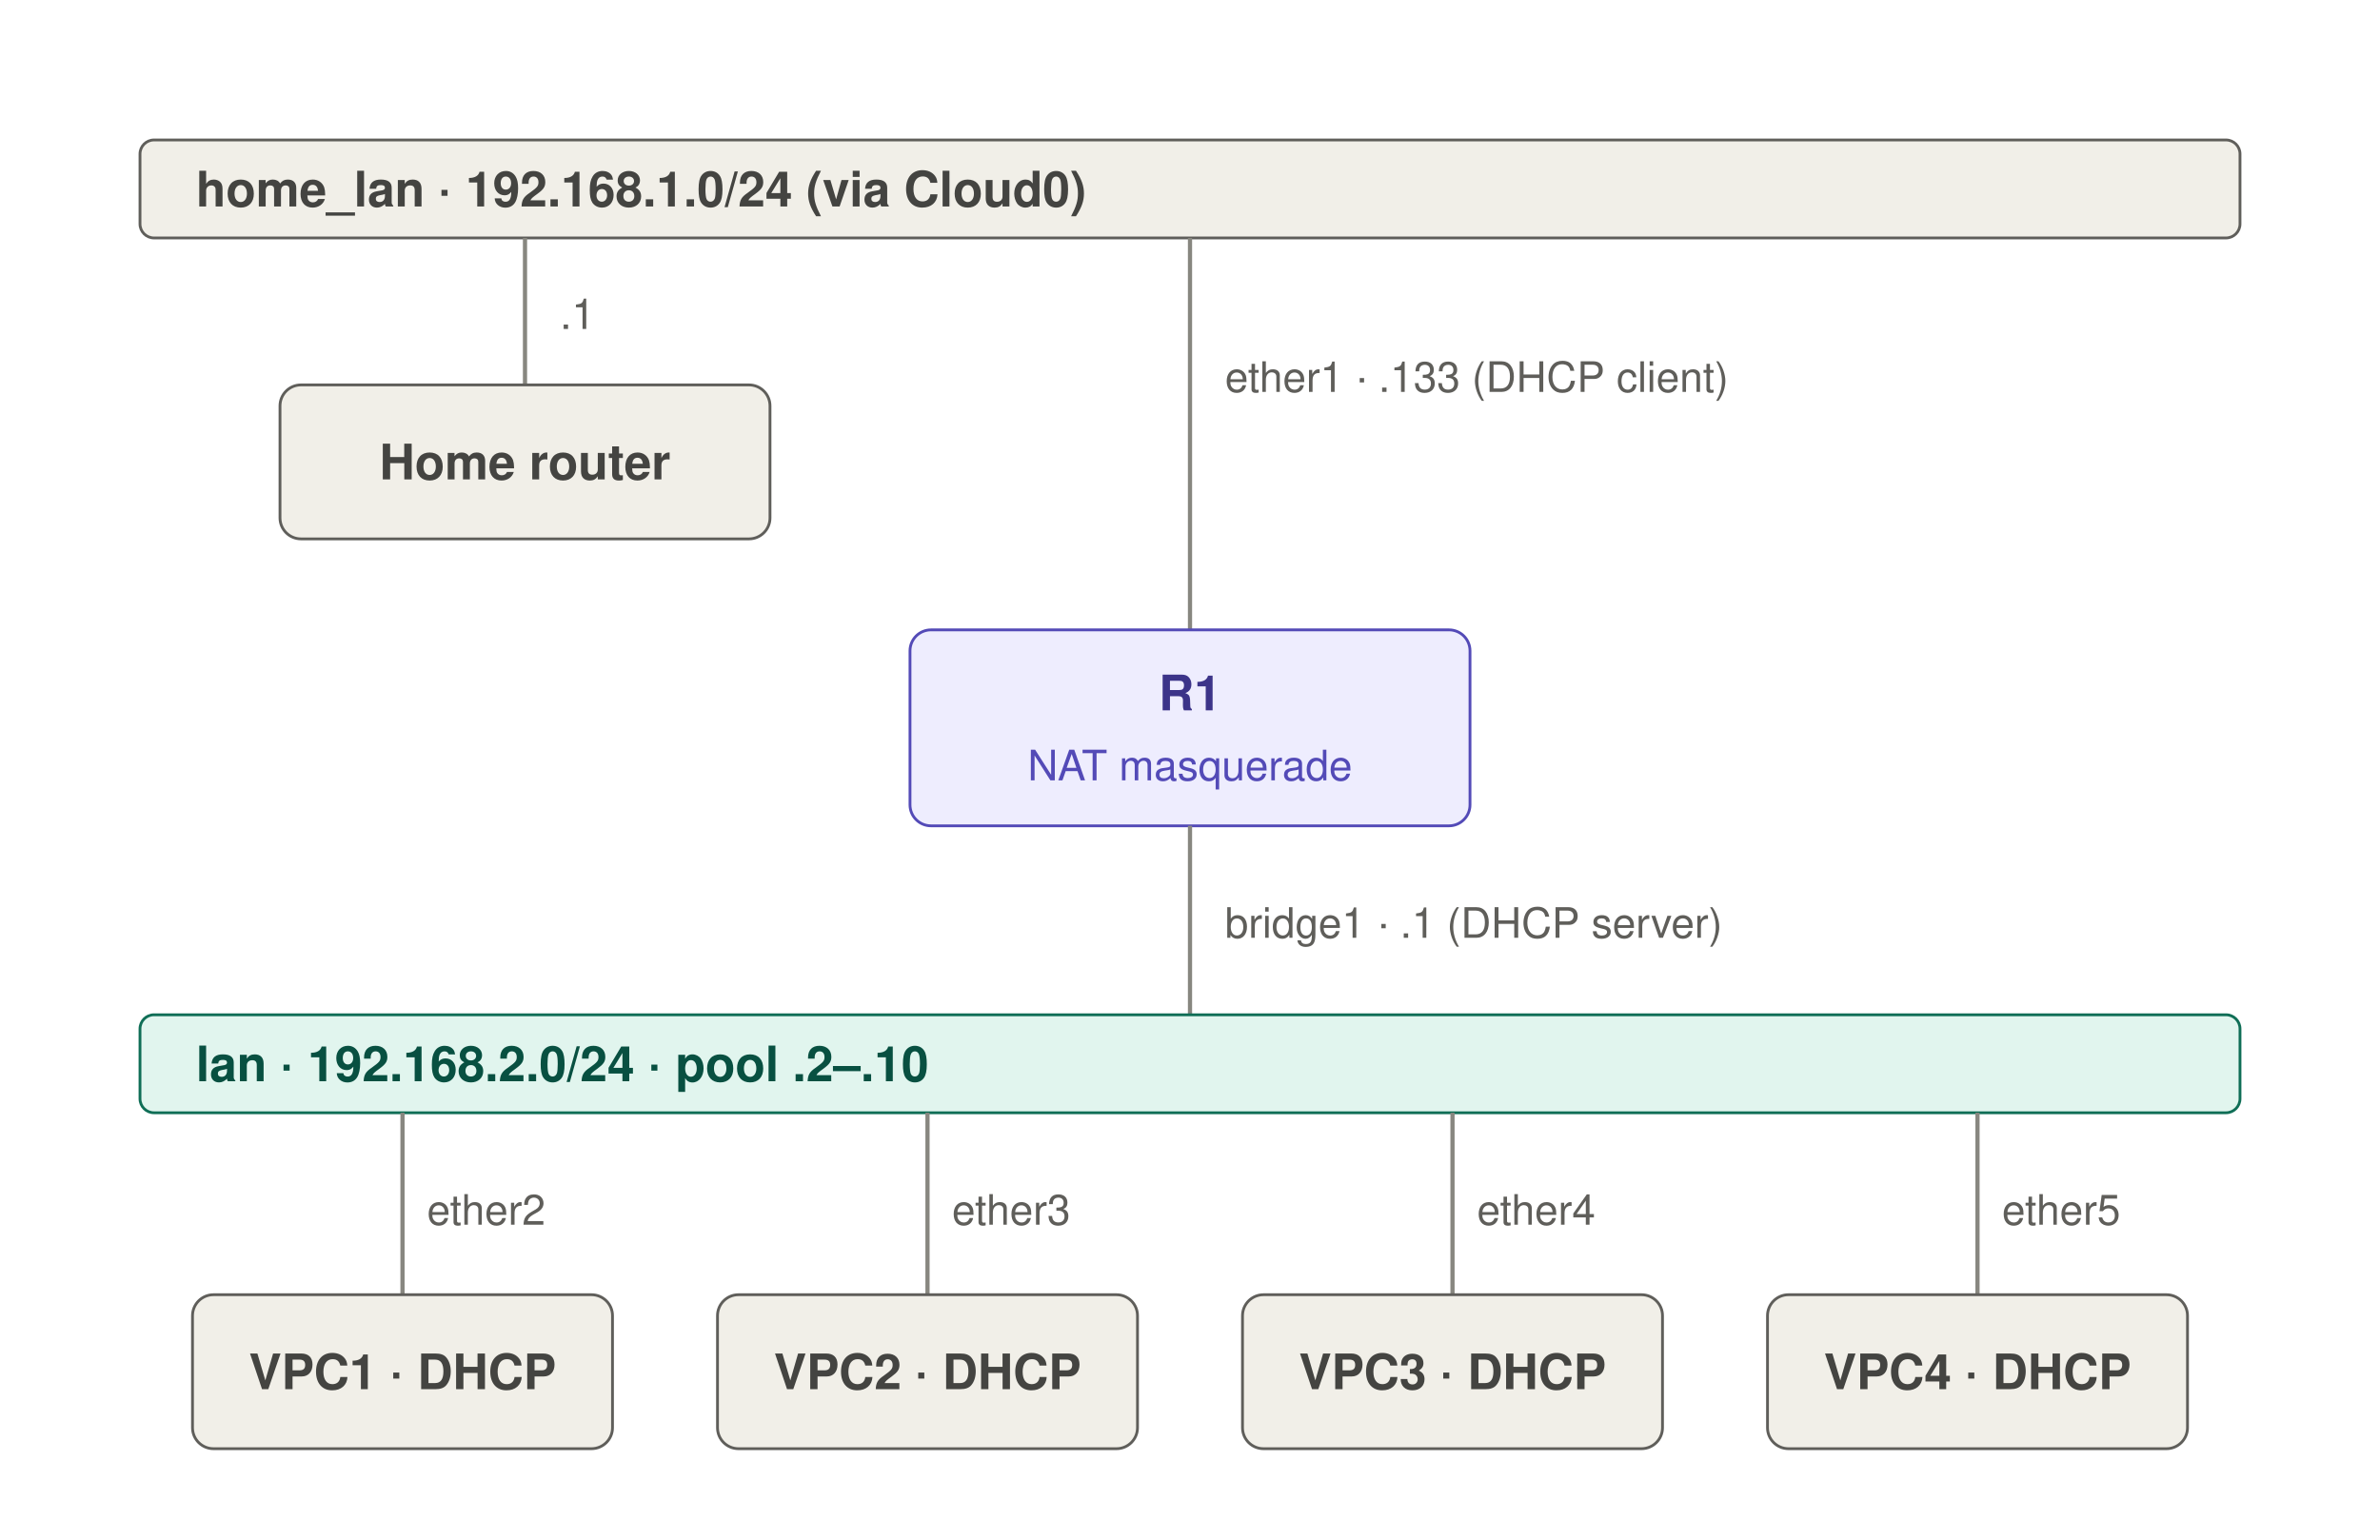
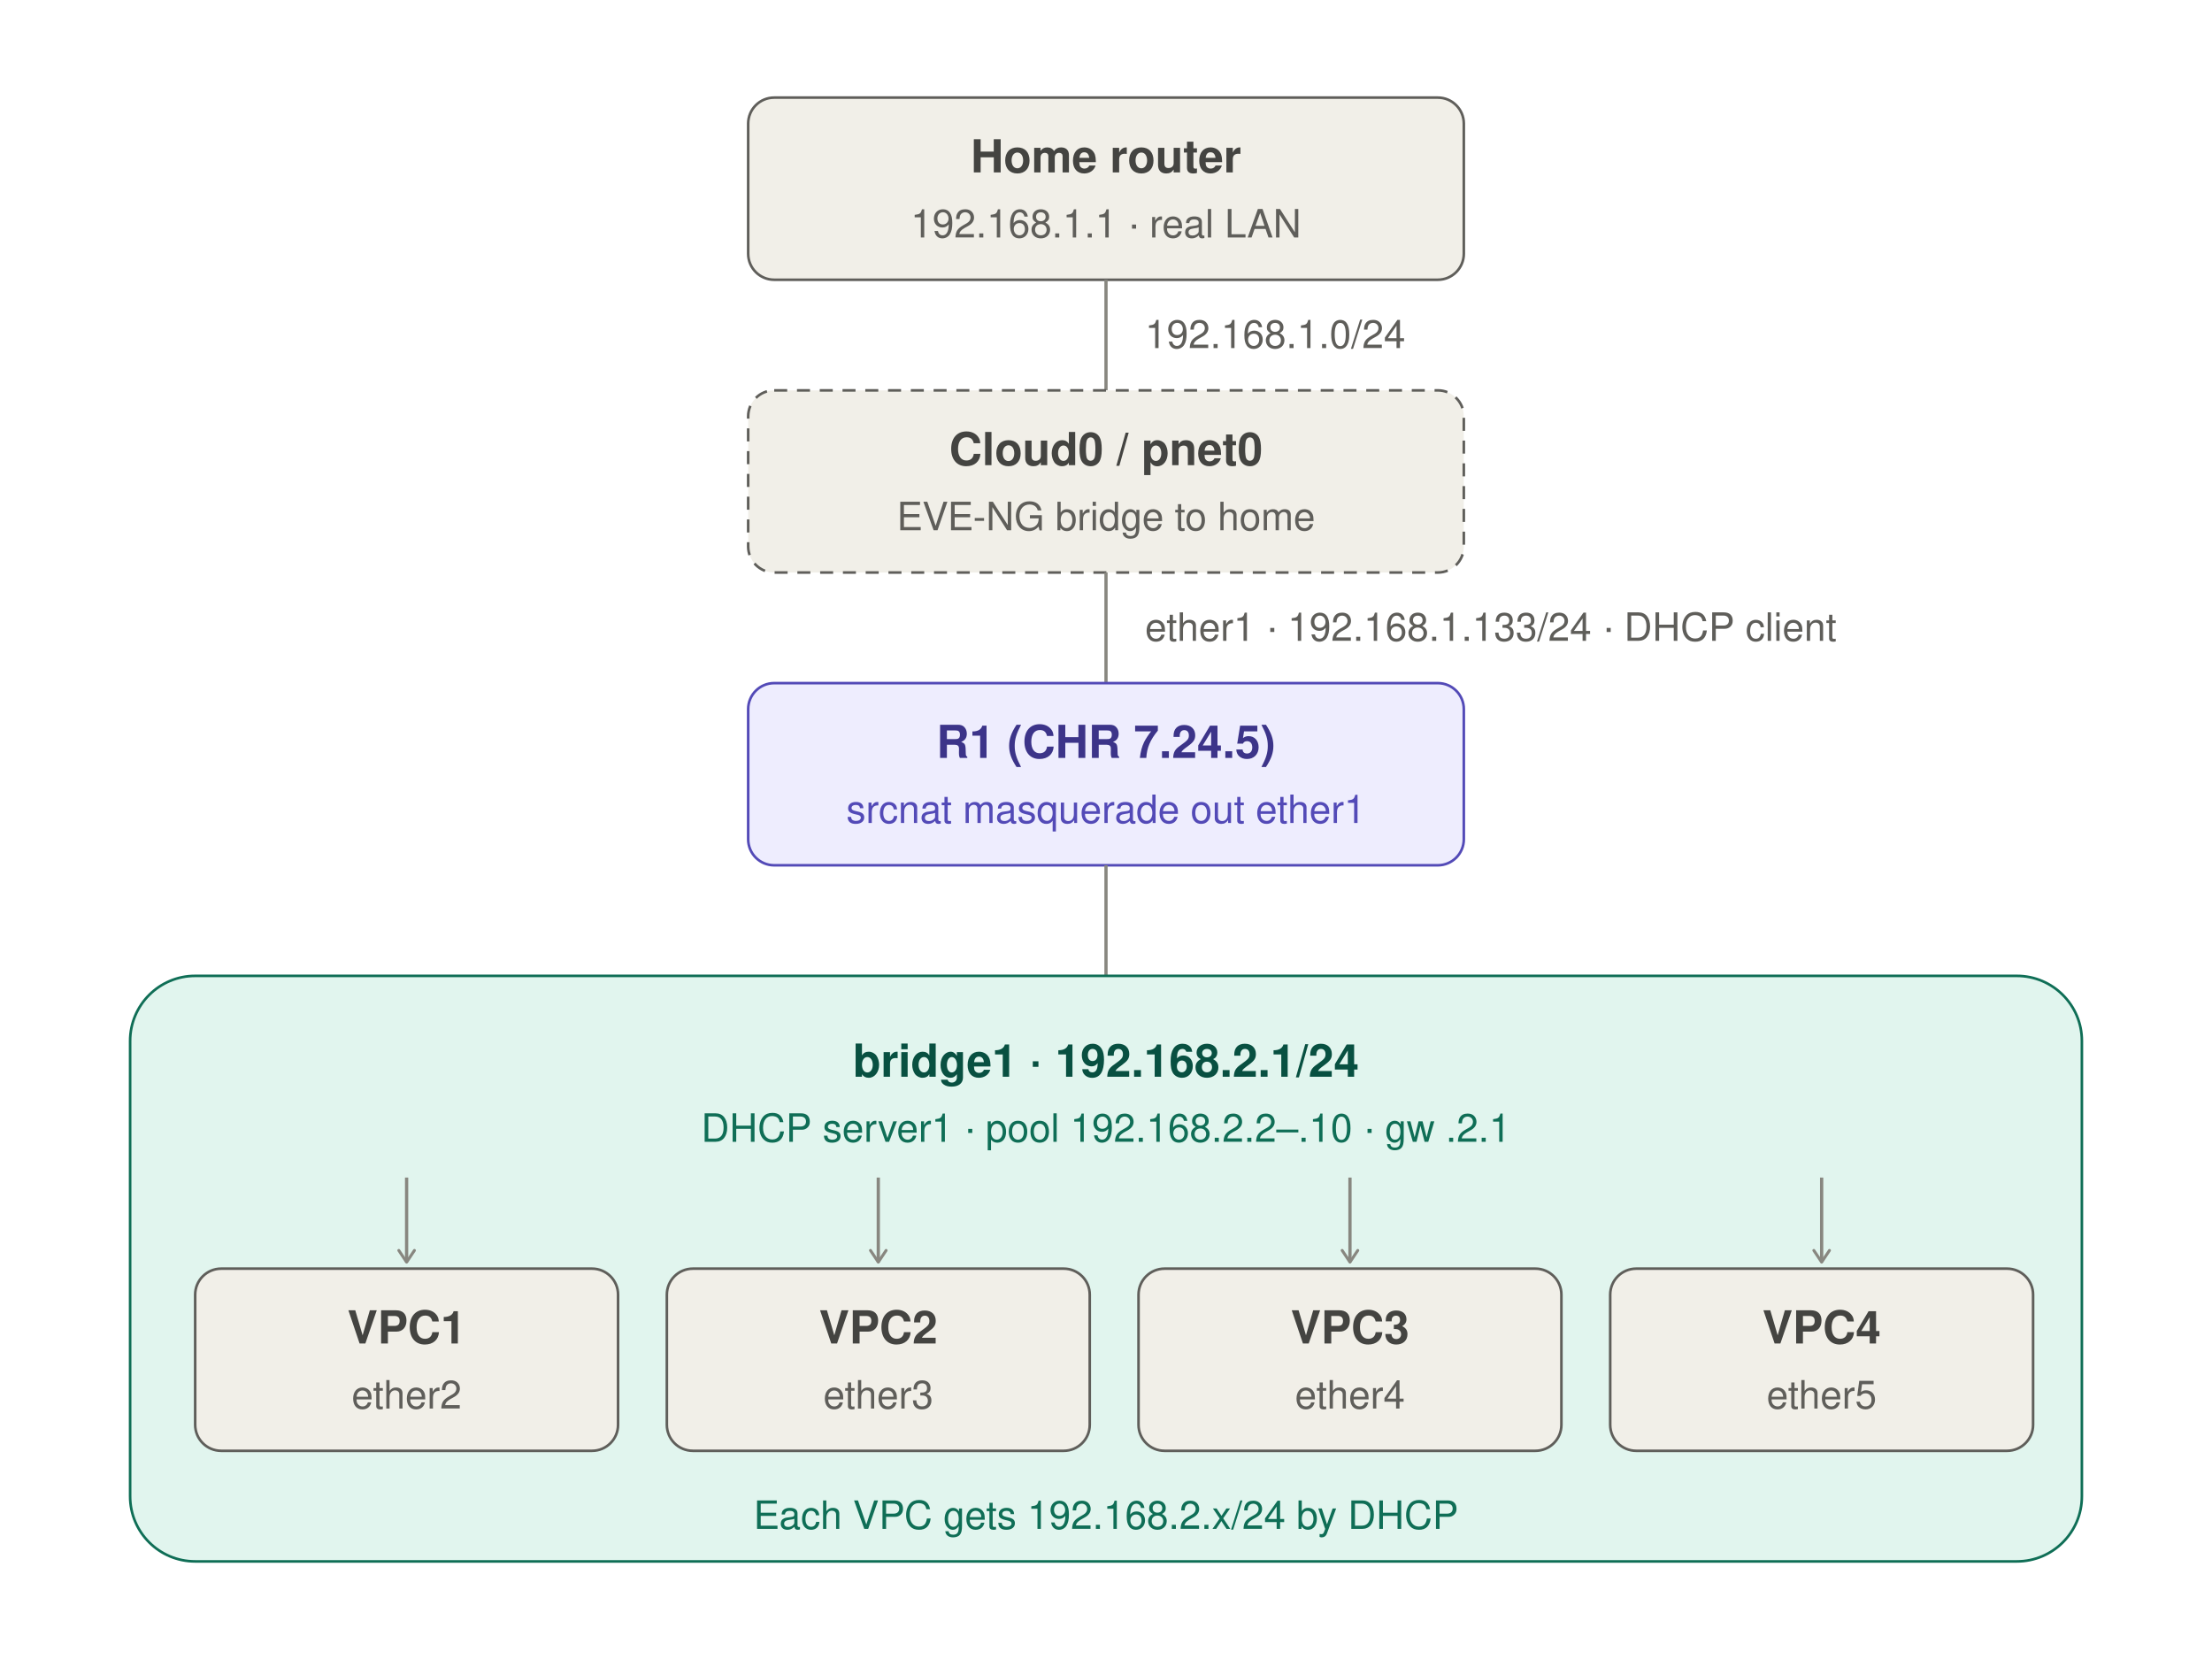
- <svg xmlns="http://www.w3.org/2000/svg" width="680" height="440" viewBox="0 0 680 440" role="img" aria-labelledby="title desc">
+ <svg xmlns="http://www.w3.org/2000/svg" width="680" height="510" viewBox="0 0 680 510" role="img" aria-labelledby="title desc">
+   <defs>
+     <marker id="arrow" viewBox="0 0 10 10" refX="8" refY="5" markerWidth="6" markerHeight="6" orient="auto-start-reverse">
+       <path d="M2 1L8 5L2 9" fill="none" stroke="context-stroke" stroke-width="1.5" stroke-linecap="round" stroke-linejoin="round" />
+     </marker>
+   </defs>
  <style>
    text { font-family: -apple-system, "Segoe UI", Helvetica, Arial, sans-serif; }
    .h { font-size: 14px; font-weight: 600; }
-     .s { font-size: 12px; fill: #5F5E5A; }
-     .wire { stroke: #888780; stroke-width: 1.2; }
+     .s { font-size: 12px; }
+     .lbl { fill: #5F5E5A; }
+     .wire { stroke: #888780; stroke-width: 1; fill: none; }
    .gray rect { fill: #F1EFE8; stroke: #5F5E5A; }
-     .gray text { fill: #444441; }
+     .gray .h { fill: #444441; }
+     .gray .s { fill: #5F5E5A; }
    .purple rect { fill: #EEEDFE; stroke: #534AB7; }
    .purple .h { fill: #3C3489; }
    .purple .s { fill: #534AB7; }
    .teal rect { fill: #E1F5EE; stroke: #0F6E56; }
-     .teal text { fill: #085041; }
+     .teal .h { fill: #085041; }
+     .teal .s { fill: #0F6E56; }
    @media (prefers-color-scheme: dark) {
-       .s { fill: #B4B2A9; }
+       .lbl { fill: #D3D1C7; }
      .wire { stroke: #B4B2A9; }
      .gray rect { fill: #444441; stroke: #B4B2A9; }
-       .gray text { fill: #F1EFE8; }
+       .gray .h { fill: #F1EFE8; }
+       .gray .s { fill: #D3D1C7; }
      .purple rect { fill: #3C3489; stroke: #AFA9EC; }
      .purple .h { fill: #EEEDFE; }
      .purple .s { fill: #CECBF6; }
      .teal rect { fill: #085041; stroke: #5DCAA5; }
-       .teal text { fill: #E1F5EE; }
+       .teal .h { fill: #9FE1CB; }
+       .teal .s { fill: #5DCAA5; }
    }
  </style>
  <g class="gray">
-     <rect x="40" y="40" width="600" height="28" rx="4" stroke-width="0.8" />
-     <text class="h" x="56" y="59">home_lan · 192.168.1.0/24 (via Cloud0)</text>
+     <rect x="230" y="30" width="220" height="56" rx="8" stroke-width="0.8" />
+     <text class="h" x="340" y="53" text-anchor="middle">Home router</text>
+     <text class="s" x="340" y="73" text-anchor="middle">192.168.1.1 · real LAN</text>
  </g>
-   <line class="wire" x1="150" y1="68" x2="150" y2="110" />
-   <text class="s" x="160" y="94">.1</text>
+   <line class="wire" x1="340" y1="86" x2="340" y2="120" />
+   <text class="s lbl" x="352" y="107">192.168.1.0/24</text>
  <g class="gray">
-     <rect x="80" y="110" width="140" height="44" rx="6" stroke-width="0.8" />
-     <text class="h" x="150" y="137" text-anchor="middle">Home router</text>
+     <rect x="230" y="120" width="220" height="56" rx="8" stroke-width="0.8" stroke-dasharray="4 3" />
+     <text class="h" x="340" y="143" text-anchor="middle">Cloud0 / pnet0</text>
+     <text class="s" x="340" y="163" text-anchor="middle">EVE-NG bridge to home</text>
  </g>
-   <line class="wire" x1="340" y1="68" x2="340" y2="180" />
-   <text class="s" x="350" y="112">ether1 · .133 (DHCP client)</text>
+   <line class="wire" x1="340" y1="176" x2="340" y2="210" />
+   <text class="s lbl" x="352" y="197">ether1 · 192.168.1.133/24 · DHCP client</text>
  <g class="purple">
-     <rect x="260" y="180" width="160" height="56" rx="6" stroke-width="0.8" />
-     <text class="h" x="340" y="203" text-anchor="middle">R1</text>
-     <text class="s" x="340" y="223" text-anchor="middle">NAT masquerade</text>
+     <rect x="230" y="210" width="220" height="56" rx="8" stroke-width="0.8" />
+     <text class="h" x="340" y="233" text-anchor="middle">R1 (CHR 7.24.5)</text>
+     <text class="s" x="340" y="253" text-anchor="middle">srcnat masquerade out ether1</text>
  </g>
-   <line class="wire" x1="340" y1="236" x2="340" y2="290" />
-   <text class="s" x="350" y="268">bridge1 · .1 (DHCP server)</text>
+   <line class="wire" x1="340" y1="266" x2="340" y2="300" />
  <g class="teal">
-     <rect x="40" y="290" width="600" height="28" rx="4" stroke-width="0.8" />
-     <text class="h" x="56" y="309">lan · 192.168.2.0/24 · pool .2–.10</text>
+     <rect x="40" y="300" width="600" height="180" rx="20" stroke-width="0.8" />
+     <text class="h" x="340" y="331" text-anchor="middle">bridge1 · 192.168.2.1/24</text>
+     <text class="s" x="340" y="351" text-anchor="middle">DHCP server1 · pool 192.168.2.2–.10 · gw .2.1</text>
+     <text class="s" x="340" y="470" text-anchor="middle">Each VPC gets 192.168.2.x/24 by DHCP</text>
  </g>
-   <line class="wire" x1="115" y1="318" x2="115" y2="370" />
-   <text class="s" x="122" y="350">ether2</text>
-   <line class="wire" x1="265" y1="318" x2="265" y2="370" />
-   <text class="s" x="272" y="350">ether3</text>
-   <line class="wire" x1="415" y1="318" x2="415" y2="370" />
-   <text class="s" x="422" y="350">ether4</text>
-   <line class="wire" x1="565" y1="318" x2="565" y2="370" />
-   <text class="s" x="572" y="350">ether5</text>
+   <line class="wire" x1="125" y1="362" x2="125" y2="388" marker-end="url(#arrow)" />
+   <line class="wire" x1="270" y1="362" x2="270" y2="388" marker-end="url(#arrow)" />
+   <line class="wire" x1="415" y1="362" x2="415" y2="388" marker-end="url(#arrow)" />
+   <line class="wire" x1="560" y1="362" x2="560" y2="388" marker-end="url(#arrow)" />
  <g class="gray">
-     <rect x="55" y="370" width="120" height="44" rx="6" stroke-width="0.8" />
-     <text class="h" x="115" y="397" text-anchor="middle">VPC1 · DHCP</text>
-     <rect x="205" y="370" width="120" height="44" rx="6" stroke-width="0.8" />
-     <text class="h" x="265" y="397" text-anchor="middle">VPC2 · DHCP</text>
-     <rect x="355" y="370" width="120" height="44" rx="6" stroke-width="0.8" />
-     <text class="h" x="415" y="397" text-anchor="middle">VPC3 · DHCP</text>
-     <rect x="505" y="370" width="120" height="44" rx="6" stroke-width="0.8" />
-     <text class="h" x="565" y="397" text-anchor="middle">VPC4 · DHCP</text>
+     <rect x="60" y="390" width="130" height="56" rx="8" stroke-width="0.8" />
+     <text class="h" x="125" y="413" text-anchor="middle">VPC1</text>
+     <text class="s" x="125" y="433" text-anchor="middle">ether2</text>
+     <rect x="205" y="390" width="130" height="56" rx="8" stroke-width="0.8" />
+     <text class="h" x="270" y="413" text-anchor="middle">VPC2</text>
+     <text class="s" x="270" y="433" text-anchor="middle">ether3</text>
+     <rect x="350" y="390" width="130" height="56" rx="8" stroke-width="0.8" />
+     <text class="h" x="415" y="413" text-anchor="middle">VPC3</text>
+     <text class="s" x="415" y="433" text-anchor="middle">ether4</text>
+     <rect x="495" y="390" width="130" height="56" rx="8" stroke-width="0.8" />
+     <text class="h" x="560" y="413" text-anchor="middle">VPC4</text>
+     <text class="s" x="560" y="433" text-anchor="middle">ether5</text>
  </g>
</svg>
